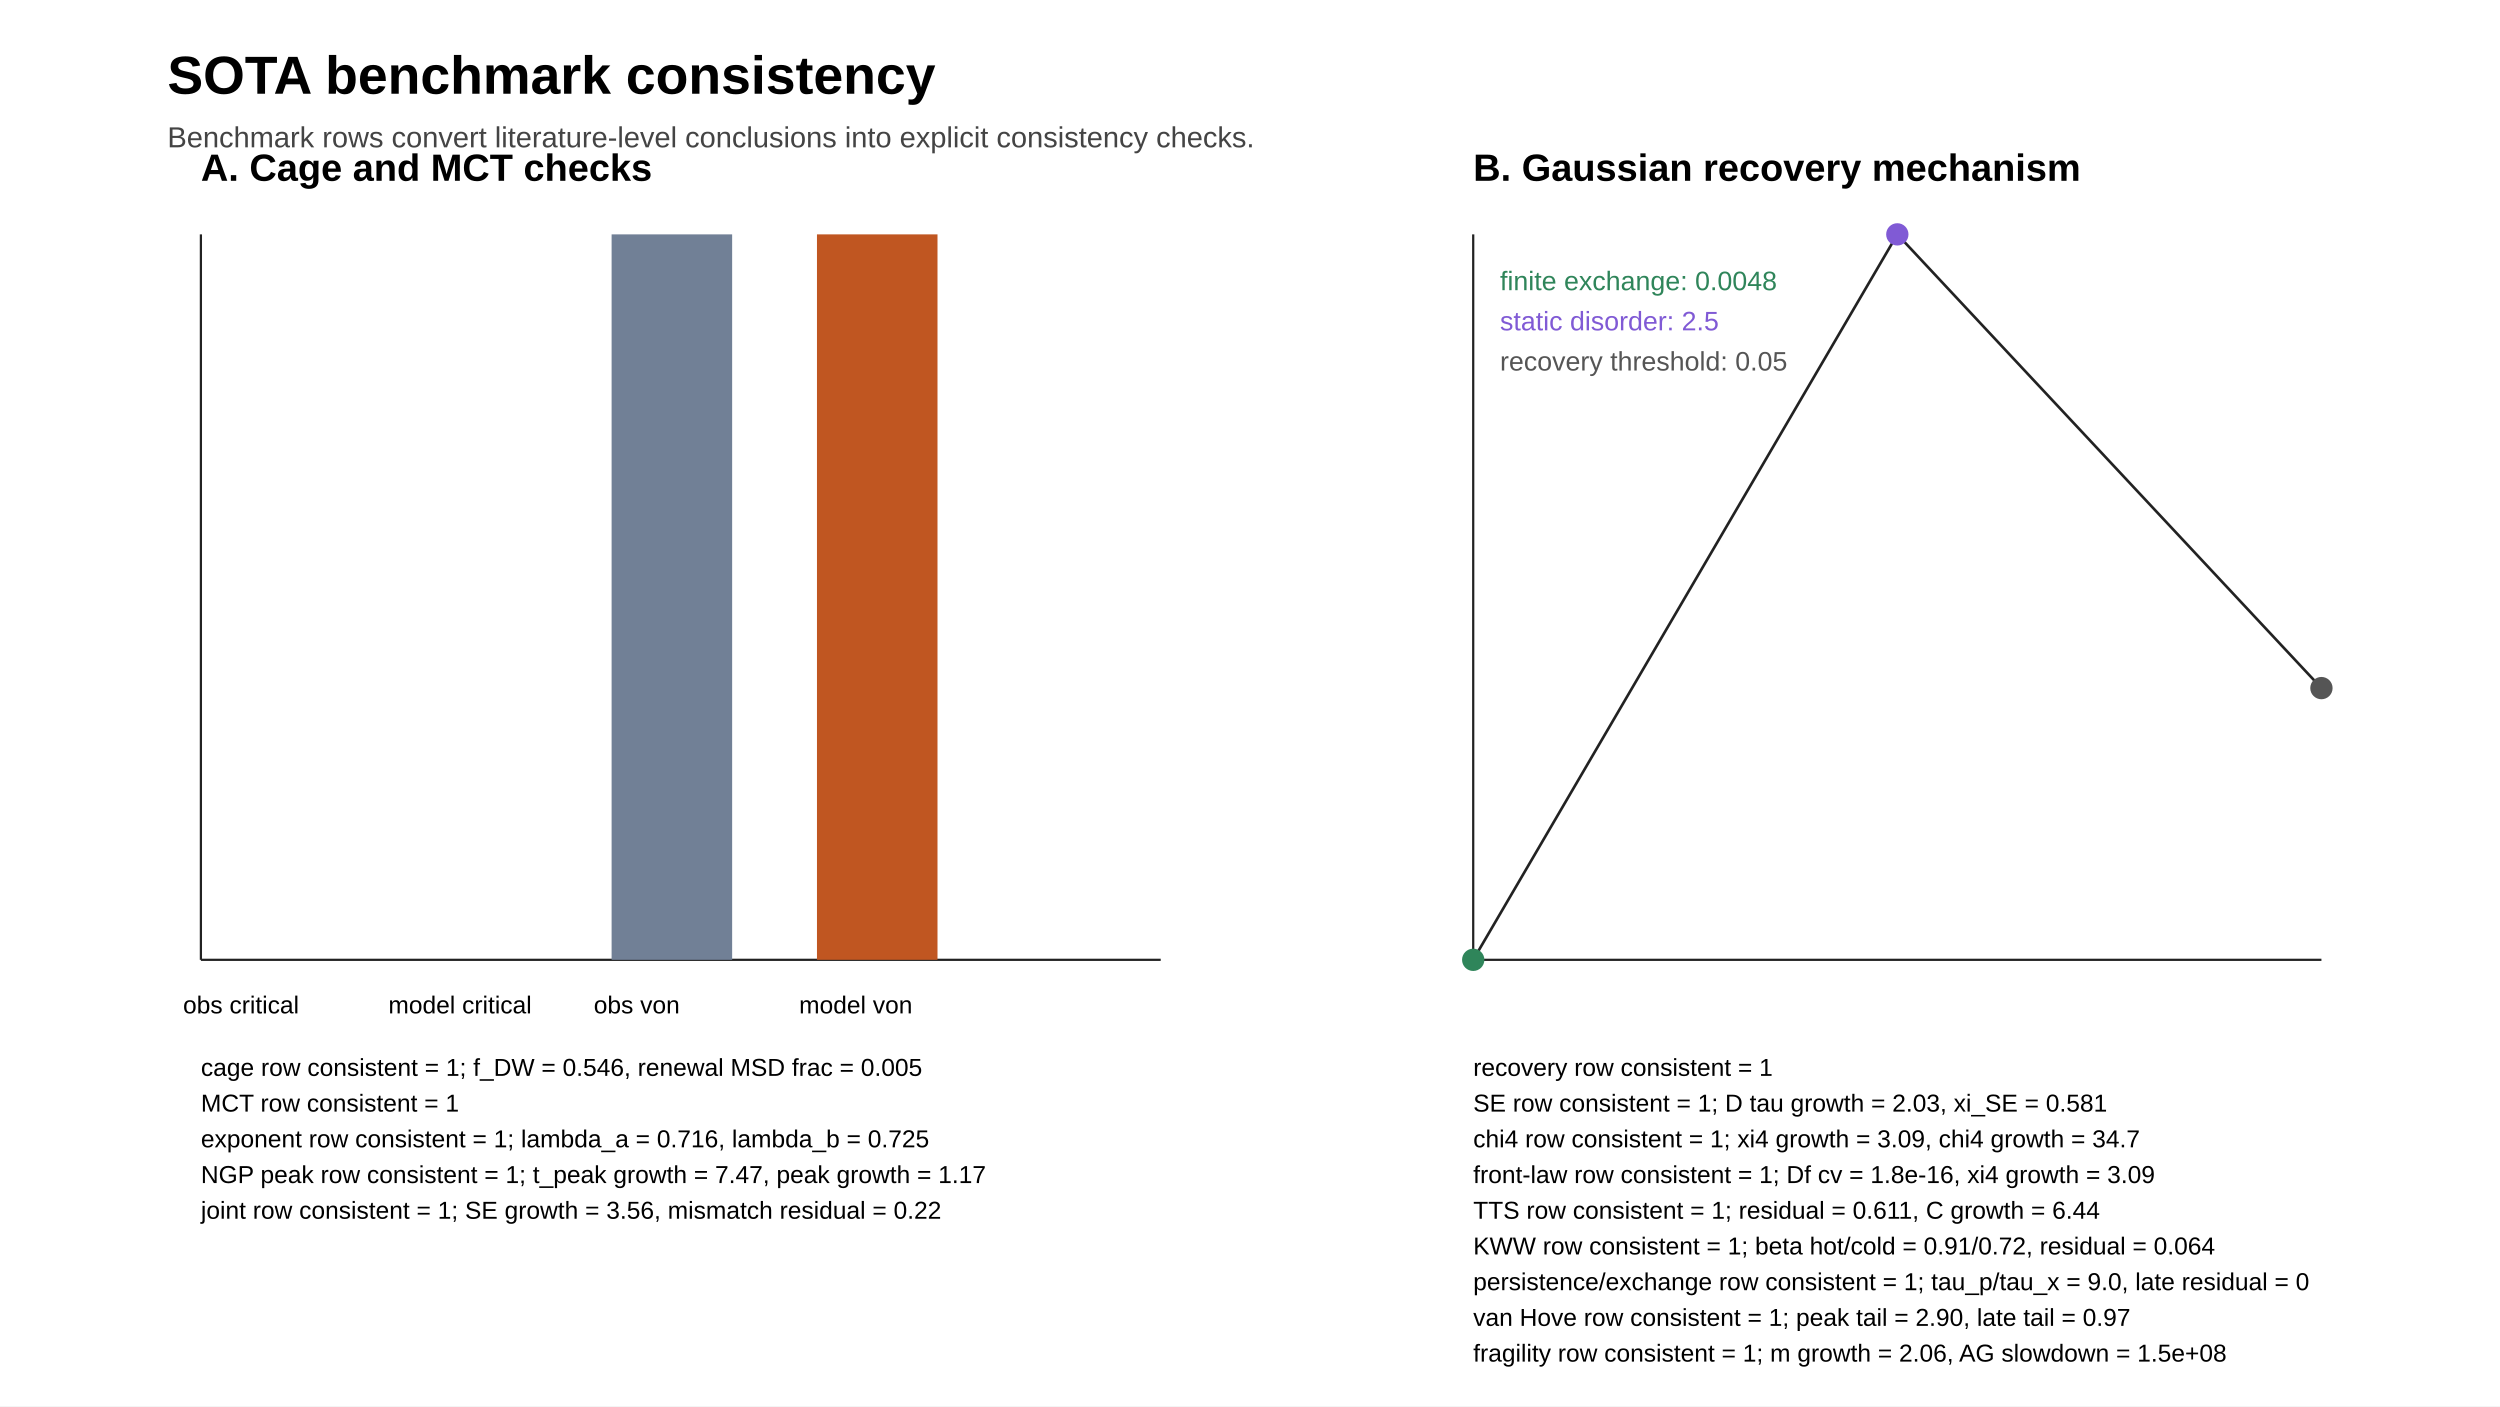
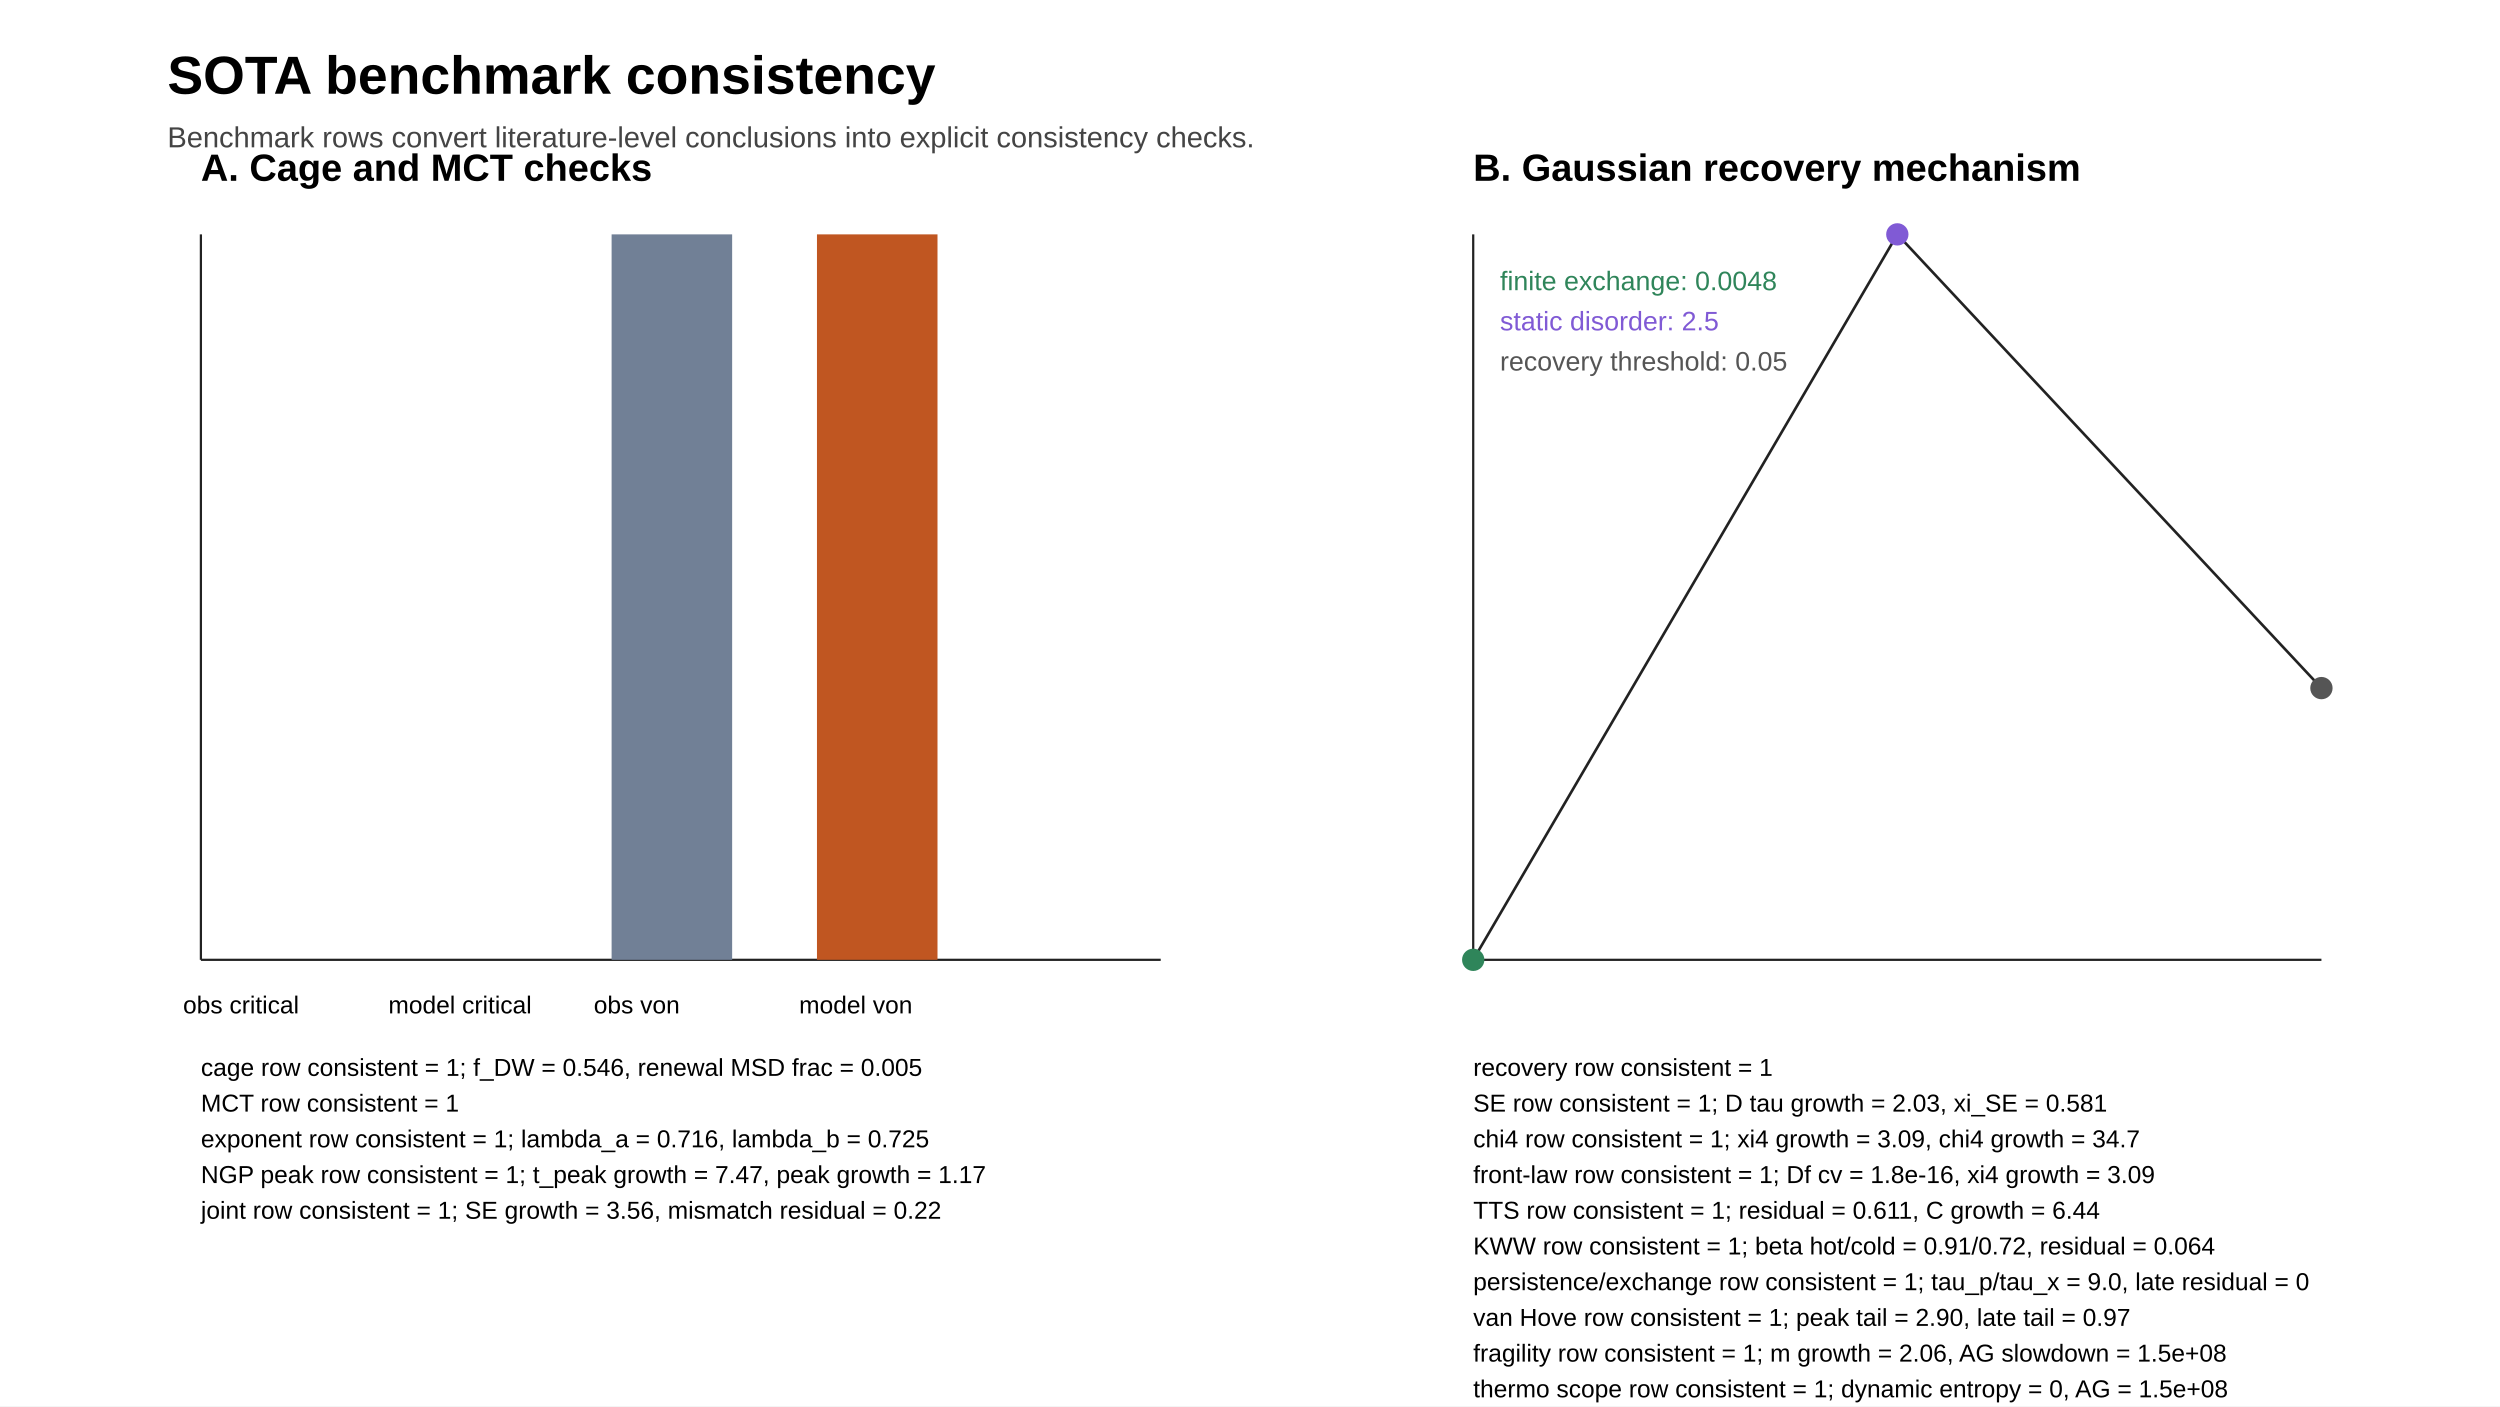
<svg xmlns="http://www.w3.org/2000/svg" width="1120" height="630" viewBox="0 0 1120 630">
  <rect width="100%" height="100%" fill="#ffffff" />
  <text x="75" y="42" font-family="Arial, sans-serif" font-size="24" font-weight="700">SOTA benchmark consistency</text>
  <text x="75" y="66" font-family="Arial, sans-serif" font-size="13" fill="#444">Benchmark rows convert literature-level conclusions into explicit consistency checks.</text>
  <line x1="90" y1="430" x2="520" y2="430" stroke="#222" />
  <line x1="90" y1="430" x2="90" y2="105" stroke="#222" />
  <text x="90" y="81" font-family="Arial, sans-serif" font-size="17" font-weight="700">A. Cage and MCT checks</text>
  <rect x="90" y="430.00" width="54" height="0.00" fill="#718096" />
  <text x="82" y="454" font-family="Arial, sans-serif" font-size="11">obs critical</text>
  <rect x="182" y="430.00" width="54" height="0.00" fill="#2b6cb0" />
  <text x="174" y="454" font-family="Arial, sans-serif" font-size="11">model critical</text>
  <rect x="274" y="105.00" width="54" height="325.00" fill="#718096" />
  <text x="266" y="454" font-family="Arial, sans-serif" font-size="11">obs von</text>
  <rect x="366" y="105.00" width="54" height="325.00" fill="#c05621" />
  <text x="358" y="454" font-family="Arial, sans-serif" font-size="11">model von</text>
  <text x="90" y="482" font-family="Arial, sans-serif" font-size="11">cage row consistent = 1; f_DW = 0.546, renewal MSD frac = 0.005</text>
  <text x="90" y="498" font-family="Arial, sans-serif" font-size="11">MCT row consistent = 1</text>
  <text x="90" y="514" font-family="Arial, sans-serif" font-size="11">exponent row consistent = 1; lambda_a = 0.716, lambda_b = 0.725</text>
  <text x="90" y="530" font-family="Arial, sans-serif" font-size="11">NGP peak row consistent = 1; t_peak growth = 7.47, peak growth = 1.17</text>
  <text x="90" y="546" font-family="Arial, sans-serif" font-size="11">joint row consistent = 1; SE growth = 3.56, mismatch residual = 0.22</text>
  <line x1="660" y1="430" x2="1040" y2="430" stroke="#222" />
  <line x1="660" y1="430" x2="660" y2="105" stroke="#222" />
  <text x="660" y="81" font-family="Arial, sans-serif" font-size="17" font-weight="700">B. Gaussian recovery mechanism</text>
  <polyline points="660.00,430.00 850.00,105.00 1040.00,308.27" fill="none" stroke="#222222" stroke-width="1.2" stroke-linejoin="round" stroke-linecap="round" />
  <circle cx="660.00" cy="430.00" r="5" fill="#2f855a" />
  <text x="672" y="130" font-family="Arial, sans-serif" font-size="12" fill="#2f855a">finite exchange: 0.0048</text>
  <circle cx="850.00" cy="105.00" r="5" fill="#805ad5" />
  <text x="672" y="148" font-family="Arial, sans-serif" font-size="12" fill="#805ad5">static disorder: 2.5</text>
  <circle cx="1040.00" cy="308.27" r="5" fill="#555555" />
  <text x="672" y="166" font-family="Arial, sans-serif" font-size="12" fill="#555555">recovery threshold: 0.05</text>
  <text x="660" y="482" font-family="Arial, sans-serif" font-size="11">recovery row consistent = 1</text>
  <text x="660" y="498" font-family="Arial, sans-serif" font-size="11">SE row consistent = 1; D tau growth = 2.03, xi_SE = 0.581</text>
  <text x="660" y="514" font-family="Arial, sans-serif" font-size="11">chi4 row consistent = 1; xi4 growth = 3.09, chi4 growth = 34.7</text>
  <text x="660" y="530" font-family="Arial, sans-serif" font-size="11">front-law row consistent = 1; Df cv = 1.8e-16, xi4 growth = 3.09</text>
  <text x="660" y="546" font-family="Arial, sans-serif" font-size="11">TTS row consistent = 1; residual = 0.611, C growth = 6.44</text>
  <text x="660" y="562" font-family="Arial, sans-serif" font-size="11">KWW row consistent = 1; beta hot/cold = 0.91/0.72, residual = 0.064</text>
  <text x="660" y="578" font-family="Arial, sans-serif" font-size="11">persistence/exchange row consistent = 1; tau_p/tau_x = 9.0, late residual = 0</text>
  <text x="660" y="594" font-family="Arial, sans-serif" font-size="11">van Hove row consistent = 1; peak tail = 2.90, late tail = 0.97</text>
  <text x="660" y="610" font-family="Arial, sans-serif" font-size="11">fragility row consistent = 1; m growth = 2.06, AG slowdown = 1.5e+08</text>
+   <text x="660" y="626" font-family="Arial, sans-serif" font-size="11">thermo scope row consistent = 1; dynamic entropy = 0, AG = 1.5e+08</text>
</svg>
